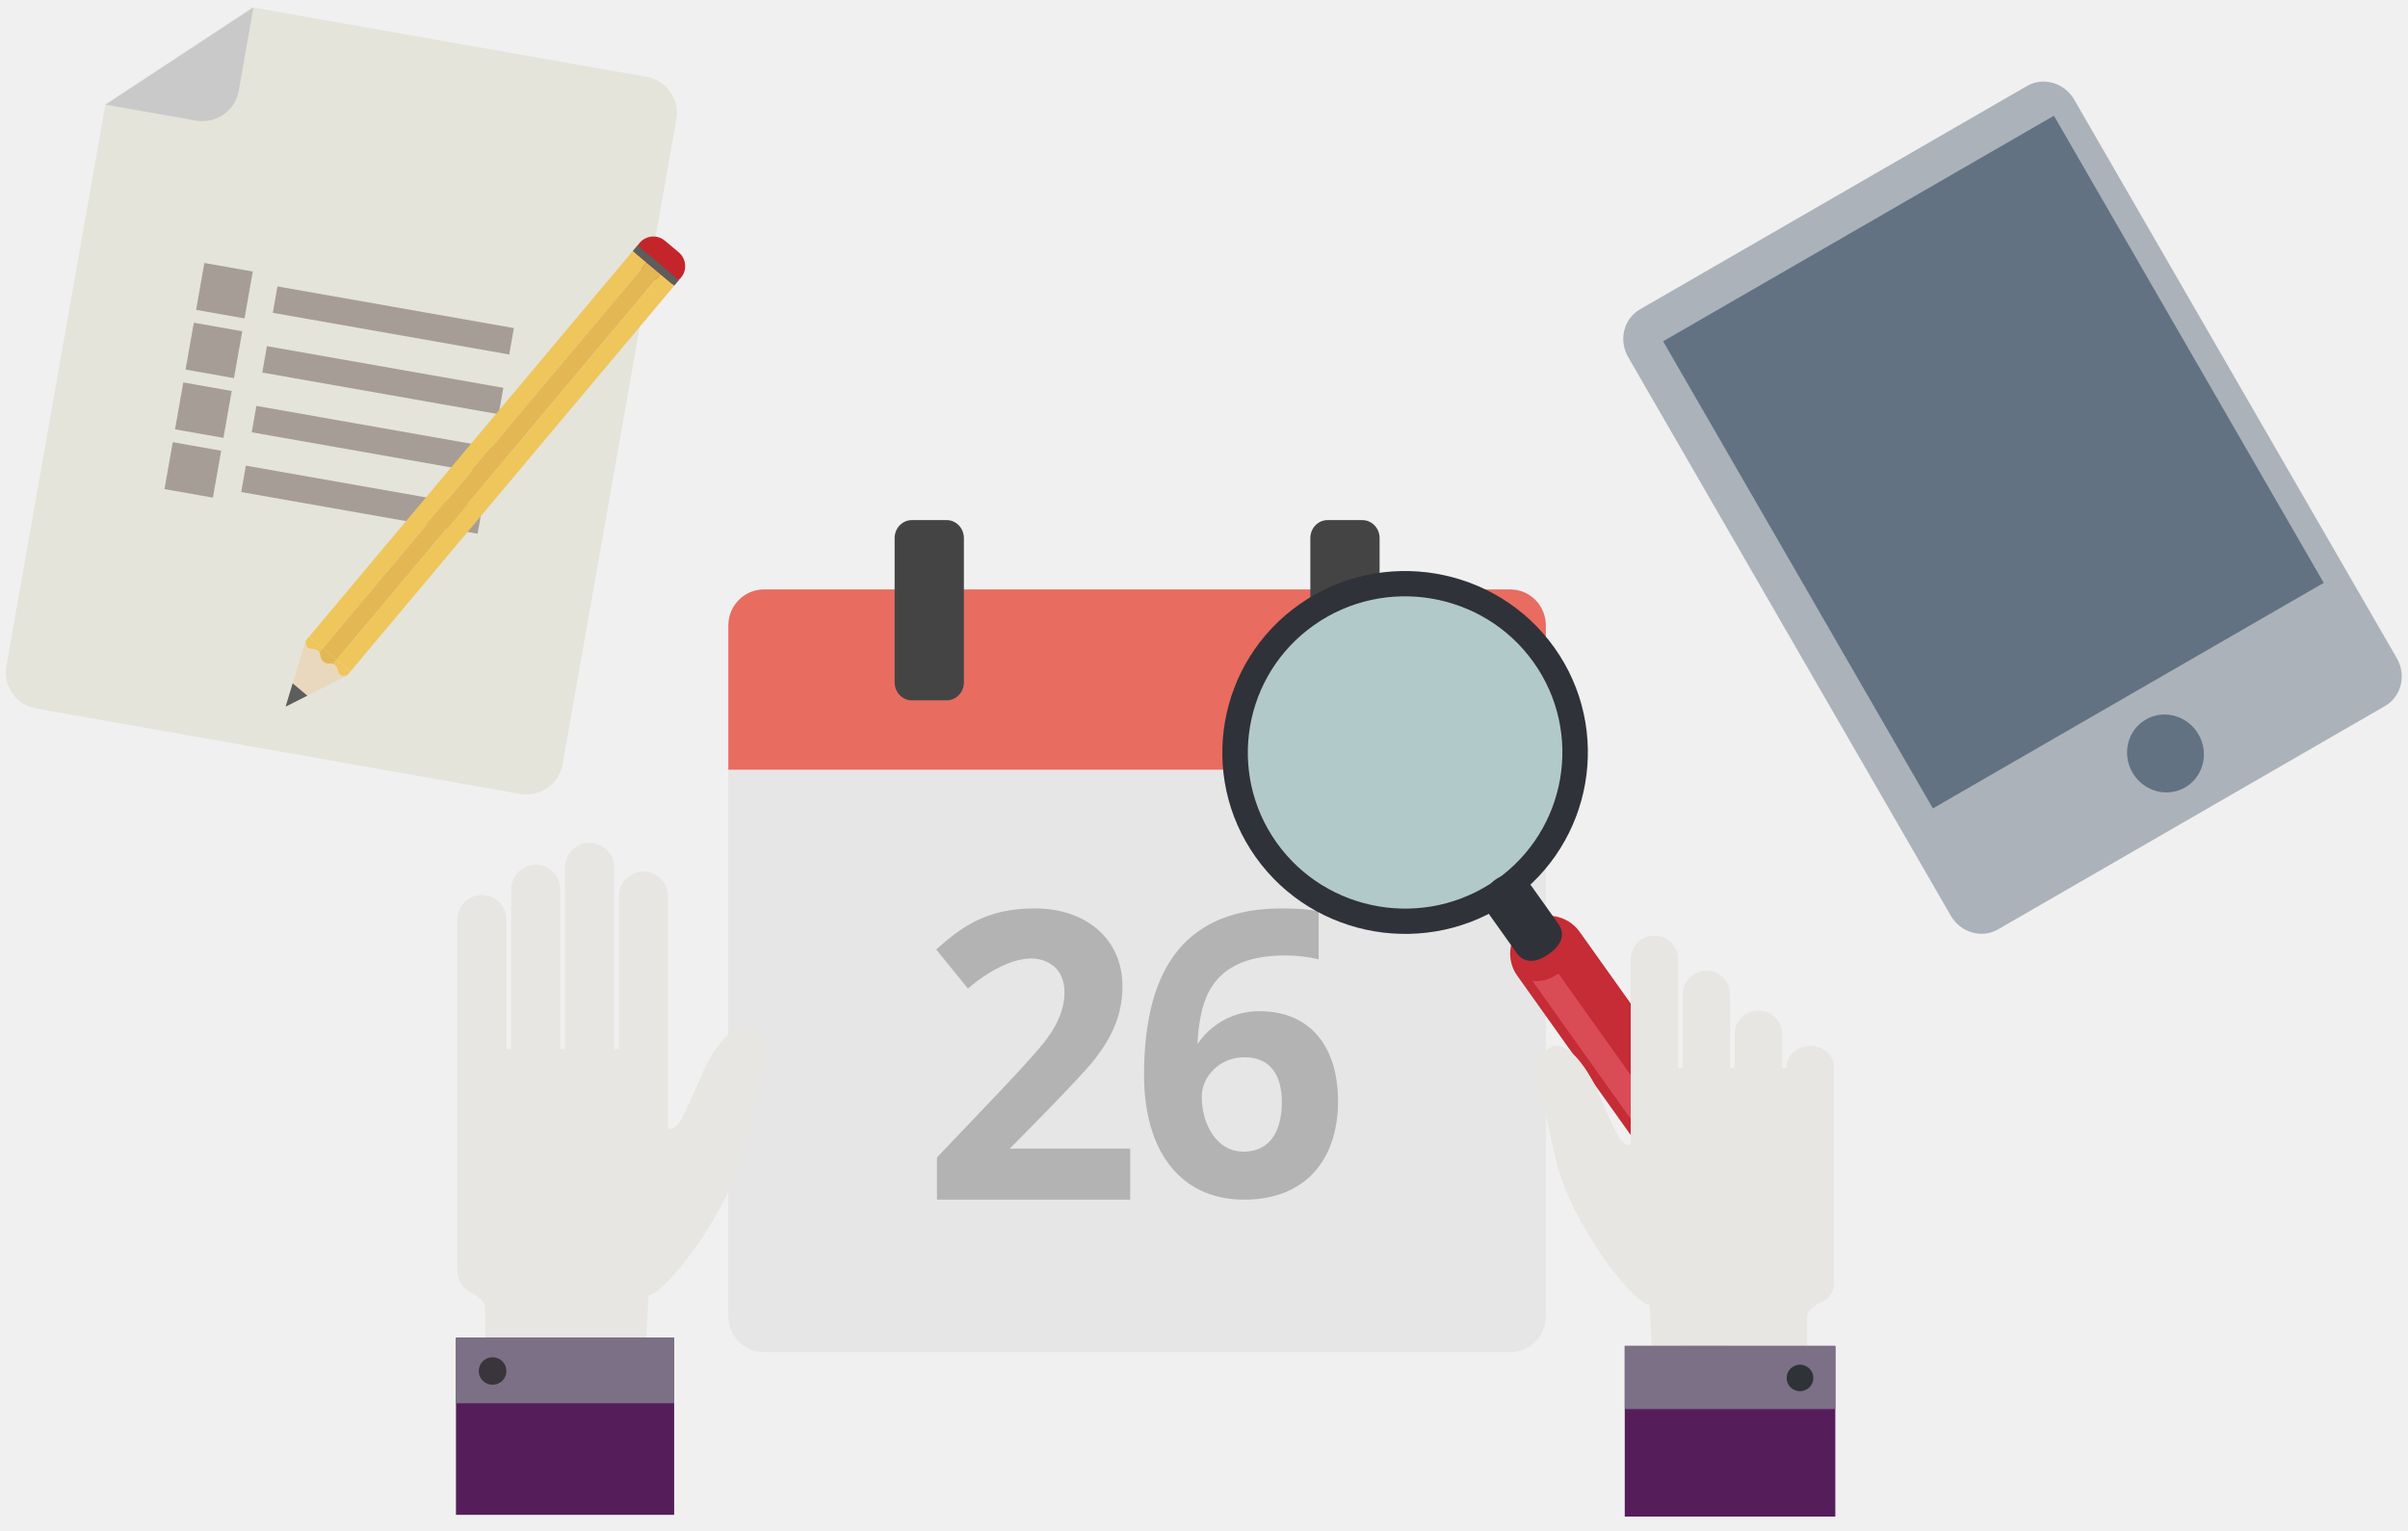
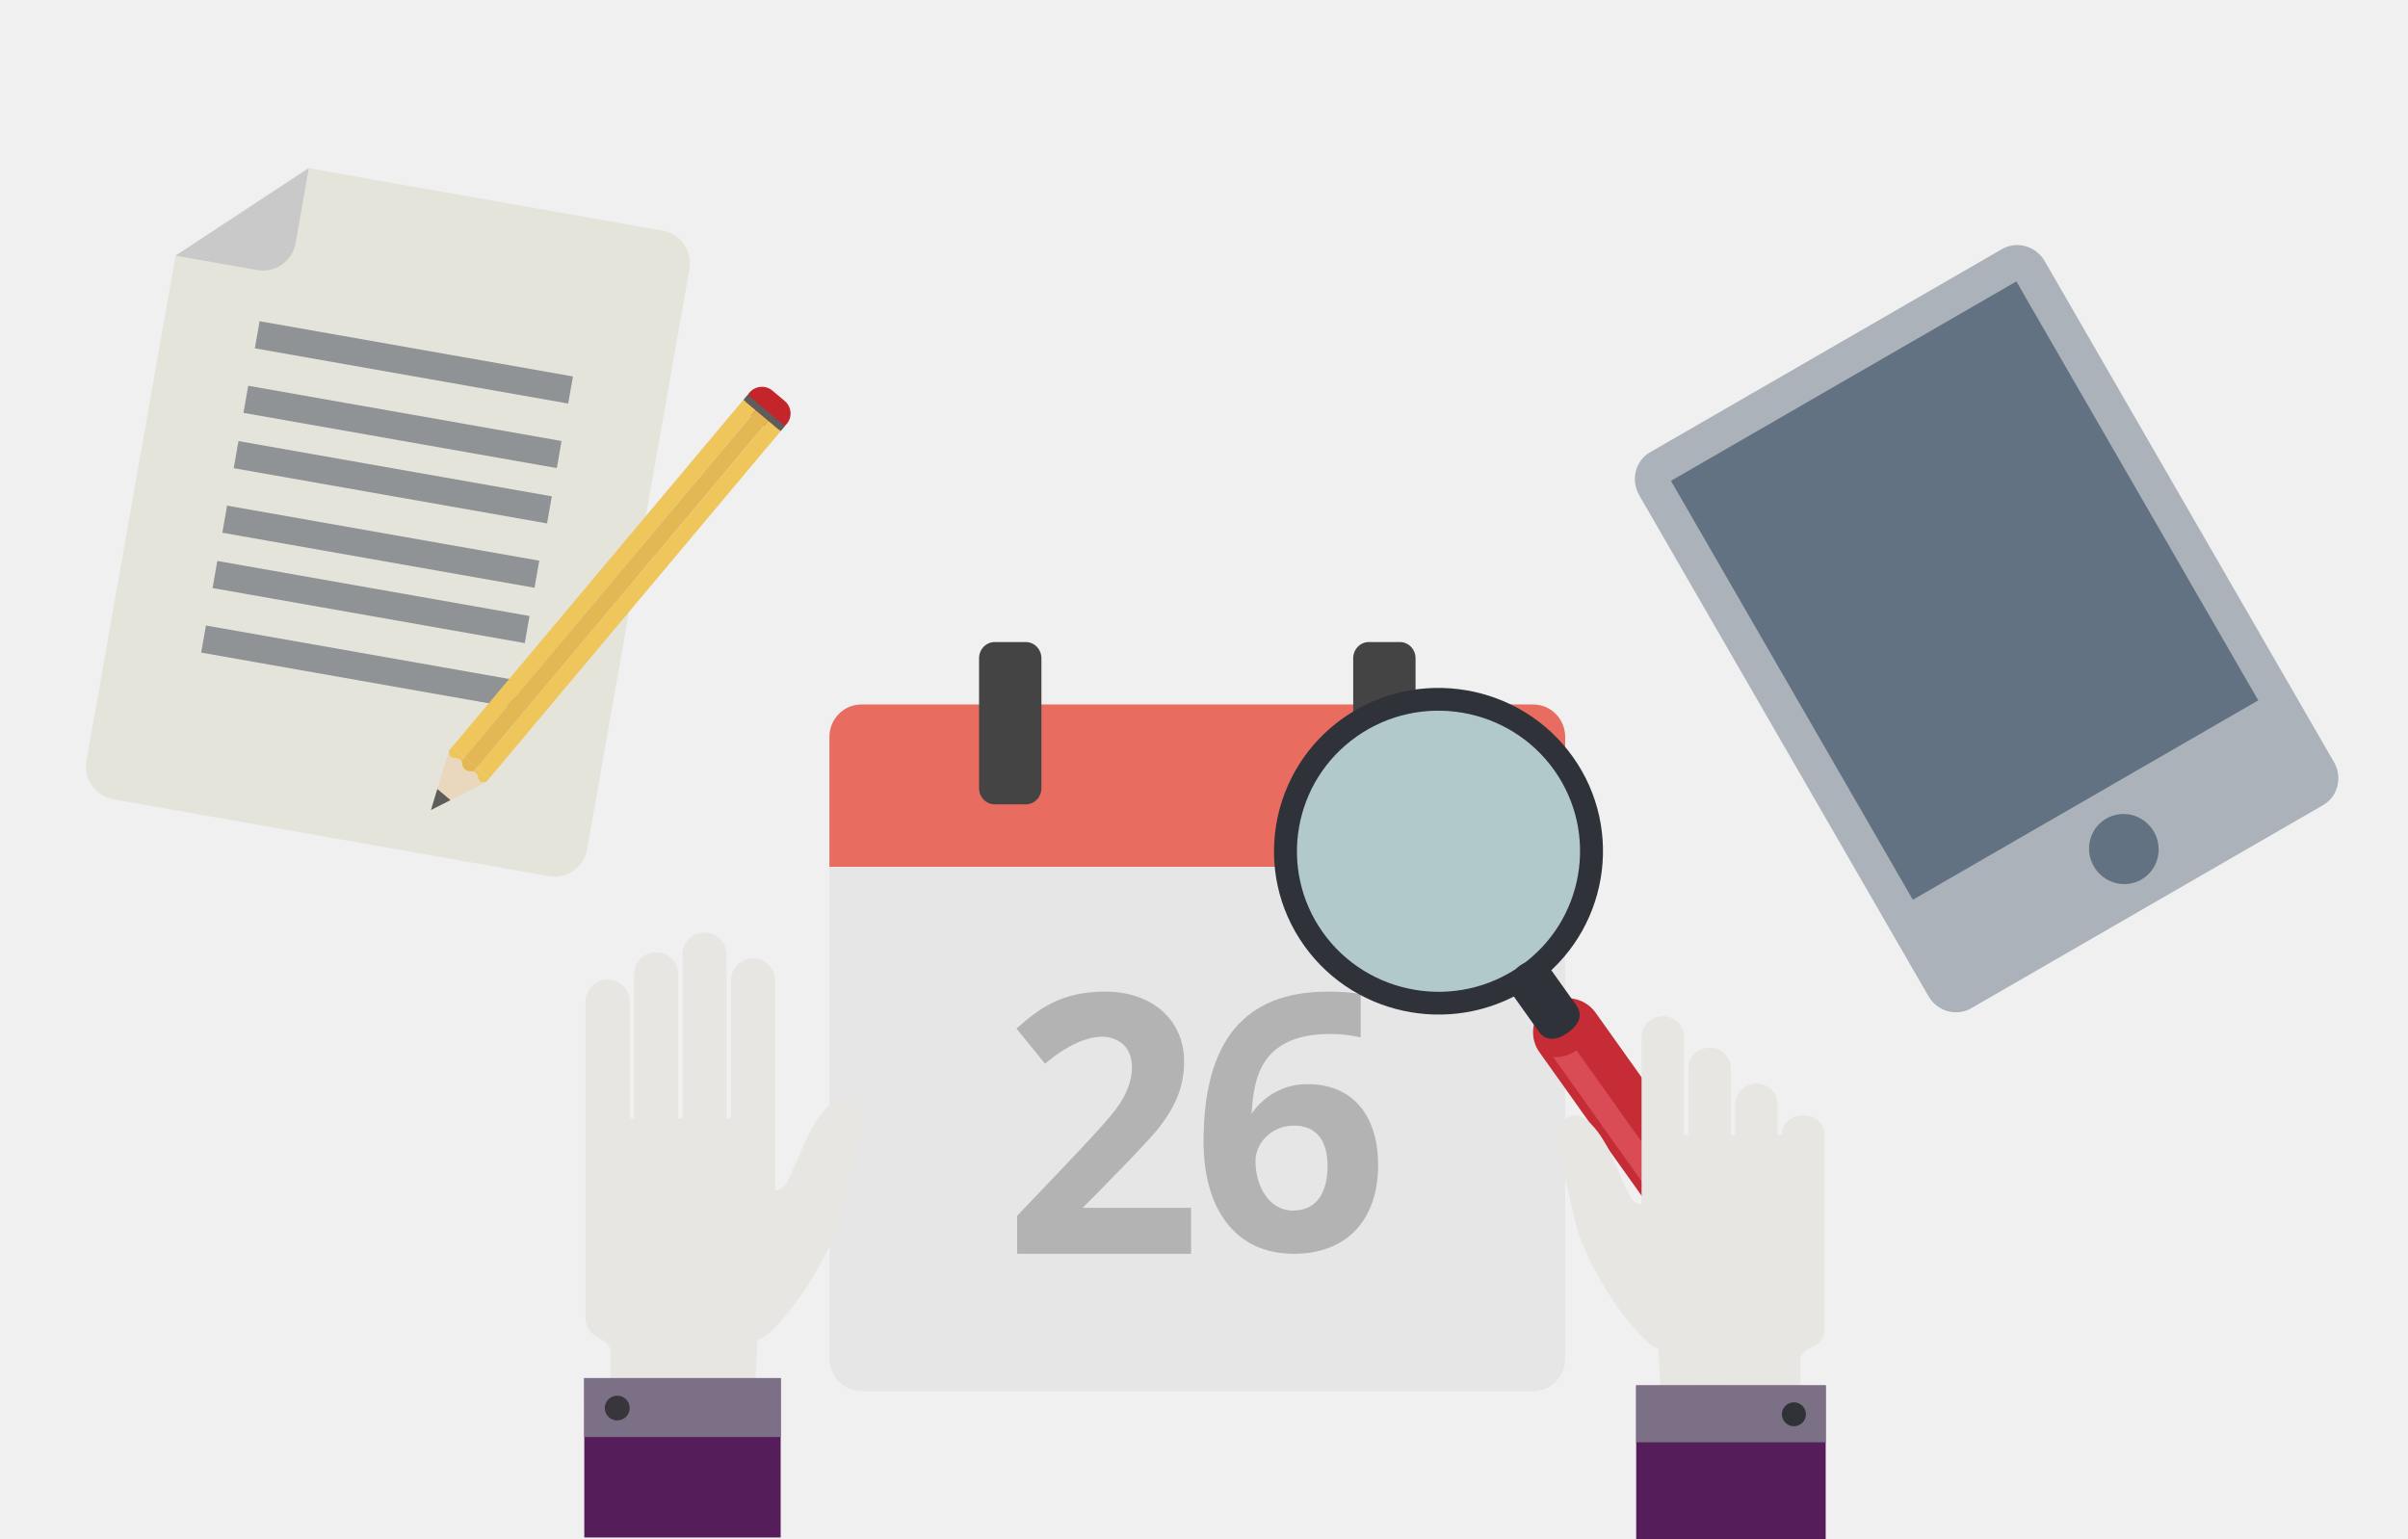
- <svg xmlns="http://www.w3.org/2000/svg" xmlns:xlink="http://www.w3.org/1999/xlink" width="162px" height="103px" viewBox="0 0 162 103" version="1.1">
+ <svg xmlns="http://www.w3.org/2000/svg" xmlns:xlink="http://www.w3.org/1999/xlink" width="180" height="115" viewBox="0 0 180 115">
  <defs>
-     <path d="M-1.13686838e-13,8.16 L-1.13686838e-13,46.524 C-1.13686838e-13,47.891 1.105,49 2.469,49 L35.532,49 C36.895,49 38,47.891 38,46.524 L38,2.476 C38,1.109 36.895,0 35.532,0 L8.594,0 L-1.13686838e-13,8.16 Z" id="path-1" />
+     <path id="a" d="M0 8.16v38.364A2.473 2.473 0 0 0 2.47 49h33.062A2.472 2.472 0 0 0 38 46.524V2.476A2.472 2.472 0 0 0 35.532 0H8.594L0 8.16z" />
  </defs>
-   <g id="Page-1" stroke="none" stroke-width="1" fill="none" fill-rule="evenodd">
-     <g id="2" transform="translate(0, -1)">
-       <g id="Group" transform="translate(48, 36)" fill-rule="nonzero">
-         <path d="M1,53.55 C1,54.903 2.07,56 3.391,56 L53.609,56 C54.929,56 56,54.903 56,53.55 L56,16.8 L1,16.8 L1,53.55 Z" id="Shape" fill="#E6E6E6" />
-         <path d="M53.609,4.667 L3.39,4.667 C2.07,4.667 0.999,5.753 0.999,7.093 L0.999,16.8 L55.999,16.8 L55.999,7.093 C55.999,5.753 54.929,4.667 53.608,4.667 L53.609,4.667 Z" id="Shape" fill="#E86C60" />
-         <path d="M12.186,10.92 L12.186,1.213 C12.186,0.543 12.708,0 13.352,0 L15.682,0 C16.326,0 16.847,0.543 16.847,1.213 L16.847,10.92 C16.847,11.59 16.326,12.133 15.682,12.133 L13.352,12.133 C12.708,12.133 12.186,11.59 12.186,10.92 Z M40.153,10.92 L40.153,1.213 C40.153,0.543 40.674,0 41.318,0 L43.648,0 C44.292,0 44.814,0.543 44.814,1.213 L44.814,10.92 C44.814,11.59 44.292,12.133 43.648,12.133 L41.318,12.133 C40.674,12.133 40.153,11.59 40.153,10.92 Z" id="Shape" fill="#444444" />
-         <path d="M28.034,45.733 L15.034,45.733 L15.034,42.892 C18.488,39.264 21.438,36.234 22.412,34.929 C24.064,32.714 23.769,30.829 22.99,30.111 C21.452,28.695 18.886,30.007 17.12,31.526 L14.983,28.896 C16.66,27.411 18.317,26.133 21.623,26.133 C25.065,26.133 27.513,28.196 27.513,31.367 C27.513,33.283 26.818,34.77 25.662,36.27 C24.674,37.551 19.932,42.297 19.932,42.297 L28.034,42.297 L28.034,45.733 Z M28.966,37.352 C28.966,33.569 29.74,30.753 31.286,28.905 C32.834,27.057 35.15,26.133 38.236,26.133 C39.29,26.133 40.116,26.199 40.714,26.329 L40.714,29.559 C39.985,29.387 39.238,29.3 38.489,29.298 C36.346,29.298 34.309,29.826 33.304,31.782 C32.882,32.602 32.634,33.765 32.558,35.273 C32.559,35.273 33.861,33.05 36.731,33.05 C40.221,33.05 42.017,35.525 42.017,39.104 C42.017,43.122 39.74,45.734 35.719,45.734 C31.222,45.734 28.966,42.223 28.966,37.352 Z M35.643,42.504 C37.479,42.504 38.236,41.079 38.236,39.156 C38.236,37.362 37.462,36.149 35.719,36.149 C34.055,36.149 32.849,37.449 32.849,38.803 C32.849,40.67 33.864,42.503 35.643,42.503 L35.643,42.504 Z" id="Shape" fill="#B3B3B3" />
-       </g>
-       <path d="M103.52,45.446 C107.164,50.564 105.94,57.646 100.786,61.264 C95.632,64.882 88.5,63.666 84.857,58.548 C81.213,53.43 82.439,46.348 87.592,42.73 C92.746,39.112 99.877,40.328 103.52,45.446 Z" id="Shape" fill="#B1CAC9" fill-rule="nonzero" />
-       <path d="M114.424,79.586 C113.263,80.401 111.662,80.128 110.837,78.974 L102.068,66.655 C101.674,66.102 101.518,65.415 101.634,64.746 C101.749,64.077 102.128,63.483 102.684,63.094 C103.845,62.279 105.445,62.553 106.27,63.706 L115.04,76.024 C115.434,76.577 115.59,77.264 115.475,77.933 C115.359,78.602 114.981,79.197 114.424,79.586" id="Shape" fill="#C52C35" fill-rule="nonzero" />
-       <path d="M88.419,43.056 C83.653,46.402 82.517,52.975 85.885,57.707 C89.254,62.44 95.873,63.568 100.64,60.223 C105.406,56.877 106.542,50.303 103.173,45.571 C99.805,40.839 93.185,39.71 88.419,43.056 M101.629,61.614 C96.091,65.5 88.4,64.19 84.484,58.69 C80.569,53.19 81.89,45.553 87.429,41.665 C92.967,37.777 100.659,39.088 104.574,44.587 C108.489,50.087 107.168,57.725 101.629,61.614" id="Shape" fill="#2F3238" fill-rule="nonzero" />
-       <path d="M104.19,65.21 C103.416,65.752 102.58,65.9 102.033,65.131 L100.205,62.563 C99.942,62.194 99.838,61.736 99.915,61.29 C99.992,60.844 100.244,60.447 100.615,60.188 C101.389,59.645 102.456,59.827 103.006,60.596 L104.835,63.165 C105.381,63.933 104.963,64.666 104.189,65.209" id="Shape" fill="#2F3238" fill-rule="nonzero" />
-       <path d="M103.093,67.01 L111.369,78.635 C111.644,79.02 112.177,79.111 112.564,78.839 C112.75,78.71 112.876,78.511 112.914,78.288 C112.953,78.065 112.9,77.836 112.769,77.652 L104.849,66.526 C104.192,66.969 103.573,67.087 103.093,67.009" id="Shape" fill="#D94C56" fill-rule="nonzero" />
-       <path d="M121.788,71.386 C122.668,71.386 123.38,72.003 123.38,72.765 L123.38,87.429 C123.38,88.19 122.669,88.807 121.788,88.807 C120.91,88.807 120.197,88.19 120.197,87.429 L120.197,72.765 C120.197,72.003 120.91,71.386 121.788,71.386 M118.294,69.01 C119.173,69.01 119.886,69.716 119.886,70.59 L119.886,89.603 C119.886,90.477 119.173,91.183 118.294,91.183 C117.414,91.183 116.701,90.477 116.701,89.603 L116.701,70.59 C116.701,69.716 117.414,69.01 118.294,69.01 M114.798,66.326 C115.677,66.326 116.39,67.036 116.39,67.907 L116.39,90.696 C116.39,91.569 115.677,92.276 114.798,92.276 C113.918,92.276 113.206,91.569 113.206,90.696 L113.206,67.907 C113.206,67.035 113.919,66.326 114.798,66.326 M111.301,63.965 C112.181,63.965 112.894,64.675 112.894,65.547 L112.894,80.75 C112.894,81.624 112.181,82.332 111.301,82.332 C110.421,82.332 109.709,81.624 109.709,80.75 L109.709,65.547 C109.709,64.674 110.422,63.965 111.301,63.965" id="Shape" fill="#E7E6E2" fill-rule="nonzero" />
-       <path d="M121.578,91.578 L121.578,89.614 C121.578,89.077 122.521,88.629 122.521,88.629 L120.559,72.856 L111.302,72.856 L109.709,78.036 C109.709,78.036 109.319,78.154 108.929,77.56 C108.539,76.963 107.37,74.166 107.37,74.166 C107.37,74.166 105.813,70.863 104.372,71.458 C102.935,72.053 103.594,74.225 103.594,74.225 C103.594,74.225 104.328,77.651 104.734,79.285 C105.246,81.351 106.442,83.452 107.431,85.002 C108.42,86.548 110.308,88.807 110.968,88.807 L111.118,91.577 L121.578,91.577 L121.578,91.578 Z" id="Shape" fill="#E7E6E2" fill-rule="nonzero" />
-       <polygon id="Shape" fill="#561D5B" fill-rule="nonzero" points="109.307 103.062 123.472 103.062 123.472 91.578 109.307 91.578" />
-       <polygon id="Shape" fill="#7C7086" fill-rule="nonzero" points="109.307 95.826 123.472 95.826 123.472 91.578 109.307 91.578" />
-       <path d="M121.995,93.733 C121.994,93.495 121.899,93.267 121.73,93.1 C121.561,92.932 121.333,92.838 121.095,92.839 C120.599,92.839 120.197,93.239 120.197,93.733 C120.197,94.225 120.599,94.626 121.095,94.626 C121.592,94.626 121.995,94.226 121.995,93.733" id="Shape" fill="#2F3237" fill-rule="nonzero" />
-       <g id="dokumenter/-ark" transform="translate(22.96573, 27.42711) rotate(10) translate(-22.96573, -27.42711) translate(3.965728, 2.927105)">
-         <g id="farger/-ark/-lys-grå">
-           <g id="Clipped">
-             <mask id="mask-2" fill="white">
-               <use xlink:href="#path-1" />
-             </mask>
-             <use id="path-1" fill="#E4E4DB" xlink:href="#path-1" />
-           </g>
-         </g>
-         <path d="M8.672,0 L8.672,5.687 C8.672,7.056 7.556,8.165 6.18,8.165 L4.54747351e-13,8.165 L8.672,0 Z" id="Fill-59" fill="#C9C9C9" fill-rule="nonzero" />
-         <g id="⚙️/-dokumenter/-innhold/-oppgaver" transform="translate(8.407407, 17)" fill="#A59D96" fill-rule="nonzero">
-           <g id="Group" transform="translate(0, 0.1)">
-             <polygon id="Fill-118" points="5.117 2.907 21.267 2.907 21.267 1.103 5.117 1.103" />
-             <polygon id="Fill-119" points="5.117 6.989 21.267 6.989 21.267 5.185 5.117 5.185" />
-             <polygon id="Fill-120" points="5.117 11.071 21.267 11.071 21.267 9.268 5.117 9.268" />
-             <polygon id="Fill-121" points="5.117 15.154 21.267 15.154 21.267 13.35 5.117 13.35" />
-             <path d="M3.308,0.403 L2.607,0.403 L0.7,0.403 L0,0.403 L0,1.103 L0,2.908 L0,3.608 L0.7,3.608 L2.607,3.608 L3.308,3.608 L3.308,2.908 L3.308,1.103 L3.308,0.403 Z M0.7,2.908 L2.607,2.908 L2.607,1.103 L0.7,1.103 L0.7,2.908 Z" id="Fill-122" />
-             <path d="M3.308,4.485 L2.607,4.485 L0.7,4.485 L0,4.485 L0,5.185 L0,6.989 L0,7.689 L0.7,7.689 L2.607,7.689 L3.308,7.689 L3.308,6.989 L3.308,5.185 L3.308,4.485 Z M0.7,6.989 L2.607,6.989 L2.607,5.185 L0.7,5.185 L0.7,6.989 Z" id="Fill-123" />
-             <path d="M3.308,8.567 L2.607,8.567 L0.7,8.567 L0,8.567 L0,9.267 L0,11.071 L0,11.771 L0.7,11.771 L2.607,11.771 L3.308,11.771 L3.308,11.071 L3.308,9.267 L3.308,8.567 Z M0.7,11.071 L2.607,11.071 L2.607,9.267 L0.7,9.267 L0.7,11.071 Z" id="Fill-124" />
-             <path d="M3.308,12.65 L2.607,12.65 L0.7,12.65 L0,12.65 L0,13.35 L0,15.154 L0,15.854 L0.7,15.854 L2.607,15.854 L3.308,15.854 L3.308,15.154 L3.308,13.35 L3.308,12.65 Z M0.7,15.154 L2.607,15.154 L2.607,13.35 L0.7,13.35 L0.7,15.154 Z" id="Fill-125" />
-           </g>
-         </g>
-       </g>
-       <g id="Group" transform="translate(30, 57)" fill-rule="nonzero">
-         <path d="M2.42,4.234 C1.508,4.234 0.77,4.968 0.77,5.873 L0.77,29.515 C0.77,30.42 1.508,31.155 2.42,31.155 C3.33,31.155 4.07,30.42 4.07,29.515 L4.07,5.873 C4.07,4.968 3.33,4.233 2.42,4.233 M6.042,2.198 C5.132,2.198 4.392,2.931 4.392,3.838 L4.392,27.477 C4.392,28.383 5.132,29.117 6.042,29.117 C6.954,29.117 7.692,28.383 7.692,27.477 L7.692,3.837 C7.692,2.931 6.954,2.198 6.042,2.198 M9.666,0.716 C8.755,0.716 8.015,1.452 8.015,2.357 L8.015,25.997 C8.015,26.904 8.755,27.637 9.665,27.637 C10.577,27.637 11.315,26.904 11.315,25.997 L11.315,2.357 C11.315,1.452 10.577,0.716 9.665,0.716 M13.289,2.653 C12.378,2.653 11.639,3.389 11.639,4.293 L11.639,21.373 C11.639,22.279 12.378,23.013 13.289,23.013 C14.201,23.013 14.939,22.279 14.939,21.373 L14.939,4.293 C14.939,3.389 14.201,2.653 13.289,2.653" id="Shape" fill="#E7E6E2" />
-         <path d="M2.638,34.03 L2.638,31.992 C2.638,31.434 1.662,30.97 1.662,30.97 L3.694,14.607 L13.289,14.607 L14.939,19.98 C14.939,19.98 15.343,20.103 15.748,19.487 C16.151,18.867 17.364,15.965 17.364,15.965 C17.364,15.965 18.977,12.539 20.47,13.155 C21.96,13.773 21.277,16.026 21.277,16.026 C21.277,16.026 20.517,19.581 20.095,21.276 C19.565,23.419 18.325,25.599 17.301,27.207 C16.276,28.811 14.319,31.155 13.635,31.155 L13.479,34.029 L2.639,34.029 L2.638,34.03 Z" id="Shape" fill="#E7E6E2" />
-         <polygon id="Shape" fill="#561D5B" points="0.675 45.943 15.356 45.943 15.356 34.029 0.676 34.029" />
-         <polygon id="Shape" fill="#7C7086" points="0.675 38.435 15.356 38.435 15.356 34.029 0.676 34.029" />
-         <path d="M2.206,36.265 C2.207,36.018 2.306,35.782 2.481,35.608 C2.655,35.434 2.892,35.337 3.139,35.338 C3.653,35.338 4.069,35.753 4.069,36.265 C4.067,36.777 3.651,37.192 3.139,37.192 C2.892,37.193 2.655,37.096 2.481,36.922 C2.306,36.748 2.207,36.512 2.206,36.265" id="Shape" fill="#38363A" />
-       </g>
-       <g id="Group" transform="translate(109, 6)" fill-rule="nonzero">
-         <path d="M51.458,42.511 L25.418,57.545 C24.323,58.178 22.9,57.765 22.241,56.623 L0.538,19.033 C-0.121,17.892 0.233,16.453 1.328,15.82 L27.368,0.786 C28.464,0.153 29.888,0.566 30.546,1.708 L52.249,39.298 C52.908,40.44 52.554,41.878 51.458,42.511" id="Shape" fill="#ABB2BA" />
-         <path d="M21.037,49.405 L47.33,34.225 L29.18,2.788 L2.887,17.968 L21.037,49.405 Z M38.907,44.422 C39.636,45.685 39.231,47.284 38.004,47.992 C36.776,48.702 35.19,48.252 34.461,46.989 C33.732,45.727 34.136,44.129 35.364,43.42 C36.591,42.711 38.178,43.16 38.907,44.422 Z" id="Shape" fill="#627282" />
-       </g>
-       <g id="Group" transform="translate(19, 16)" fill-rule="nonzero">
-         <path d="M25.081,3.852 L24.165,3.082 C23.65,2.653 23.579,1.887 24.008,1.371 L24.028,1.347 C24.236,1.101 24.534,0.948 24.855,0.921 C25.176,0.894 25.495,0.997 25.741,1.205 L26.657,1.974 C27.174,2.407 27.244,3.174 26.814,3.686 L26.794,3.709 C26.36,4.221 25.594,4.285 25.081,3.852" id="Shape" fill="#C4252A" />
-         <polygon id="Shape" fill="#E9D8BD" points="1.559 28.124 0.215 32.556 4.346 30.463 3.218 28.864" />
-         <polygon id="Shape" fill="#EEC65C" points="23.57 1.89 1.794 27.846 2.722 28.626 24.5 2.67" />
-         <polygon id="Shape" fill="#E3B854" points="24.5 2.67 2.72 28.625 3.65 29.405 25.428 3.45" />
-         <path d="M25.429,3.45 L3.65,29.404 L4.58,30.184 L26.358,4.229 L25.429,3.45 Z M1.697,28.575 C1.873,28.722 2.175,28.6 2.408,28.796 C2.442,28.825 2.471,28.86 2.492,28.899 L2.722,28.625 L1.792,27.845 L1.579,28.1 C1.579,28.1 1.522,28.428 1.697,28.575 Z" id="Shape" fill="#EEC65C" />
-         <path d="M2.492,28.898 C2.596,29.084 2.511,29.317 2.758,29.525 C3.006,29.732 3.221,29.608 3.421,29.678 L3.651,29.404 L2.721,28.624 L2.492,28.898 Z" id="Shape" fill="#E3B854" />
-         <path d="M3.421,29.678 C3.463,29.692 3.502,29.714 3.536,29.743 C3.769,29.939 3.702,30.257 3.878,30.404 C4.053,30.551 4.365,30.439 4.365,30.439 L4.58,30.184 L3.65,29.404 L3.421,29.678 Z" id="Shape" fill="#EEC65C" />
-         <path d="M0.215,32.556 L1.676,31.816 L0.69,30.988 L0.215,32.556 Z M23.886,1.515 L23.571,1.891 L26.358,4.23 L26.674,3.854 L23.886,1.515 Z" id="Shape" fill="#5D5D5B" />
-       </g>
+   <g fill="none" fill-rule="evenodd">
+     <g fill-rule="nonzero">
+       <path fill="#E6E6E6" d="M62 101.55c0 1.353 1.07 2.45 2.391 2.45h50.218c1.32 0 2.391-1.097 2.391-2.45V64.8H62v36.75z" />
+       <path fill="#E86C60" d="M114.609 52.667H64.39c-1.32 0-2.391 1.086-2.391 2.426V64.8h55v-9.707c0-1.34-1.07-2.426-2.391-2.426z" />
+       <path fill="#444" d="M73.186 58.92v-9.707c0-.67.522-1.213 1.166-1.213h2.33c.644 0 1.165.543 1.165 1.213v9.707c0 .67-.521 1.213-1.165 1.213h-2.33c-.644 0-1.166-.543-1.166-1.213zM101.153 58.92v-9.707c0-.67.521-1.213 1.165-1.213h2.33c.644 0 1.166.543 1.166 1.213v9.707c0 .67-.522 1.213-1.166 1.213h-2.33c-.644 0-1.165-.543-1.165-1.213z" />
+       <path fill="#B3B3B3" d="M89.034 93.733h-13v-2.841c3.454-3.628 6.404-6.658 7.378-7.963 1.652-2.215 1.357-4.1.578-4.818-1.538-1.416-4.104-.104-5.87 1.415l-2.137-2.63c1.677-1.485 3.334-2.763 6.64-2.763 3.442 0 5.89 2.063 5.89 5.234 0 1.916-.695 3.403-1.851 4.903-.988 1.281-5.73 6.027-5.73 6.027h8.102v3.436zM89.966 85.352c0-3.783.774-6.599 2.32-8.447 1.548-1.848 3.864-2.772 6.95-2.772 1.054 0 1.88.066 2.478.196v3.23a9.81 9.81 0 0 0-2.225-.261c-2.143 0-4.18.528-5.185 2.484-.422.82-.67 1.983-.746 3.491.001 0 1.303-2.223 4.173-2.223 3.49 0 5.286 2.475 5.286 6.054 0 4.018-2.277 6.63-6.298 6.63-4.497 0-6.753-3.511-6.753-8.382zm6.677 5.152c1.836 0 2.593-1.425 2.593-3.348 0-1.794-.774-3.007-2.517-3.007-1.664 0-2.87 1.3-2.87 2.654 0 1.867 1.015 3.7 2.794 3.7z" />
+     </g>
+     <path fill="#B1CAC9" d="M116.52 57.446c3.644 5.118 2.42 12.2-2.734 15.818-5.154 3.618-12.286 2.402-15.929-2.716-3.644-5.118-2.418-12.2 2.735-15.818 5.154-3.618 12.285-2.402 15.928 2.716z" />
+     <path fill="#C52C35" d="M127.424 91.586a2.585 2.585 0 0 1-3.587-.612l-8.769-12.319a2.544 2.544 0 0 1 .616-3.561 2.584 2.584 0 0 1 3.586.612l8.77 12.318a2.544 2.544 0 0 1-.616 3.562" />
+     <path fill="#2F3238" d="M101.419 55.056c-4.766 3.346-5.902 9.919-2.534 14.651 3.369 4.733 9.988 5.861 14.755 2.516 4.766-3.346 5.902-9.92 2.533-14.652-3.368-4.732-9.988-5.861-14.754-2.515m13.21 18.558C109.091 77.5 101.4 76.19 97.484 70.69c-3.915-5.5-2.594-13.137 2.945-17.025 5.538-3.888 13.23-2.577 17.145 2.922 3.915 5.5 2.594 13.138-2.945 17.027" />
+     <path fill="#2F3238" d="M117.19 77.21c-.774.542-1.61.69-2.157-.079l-1.828-2.568a1.696 1.696 0 0 1 .41-2.375 1.723 1.723 0 0 1 2.391.408l1.829 2.569c.546.768.128 1.501-.646 2.044" />
+     <path fill="#D94C56" d="M116.093 79.01l8.276 11.625a.86.86 0 0 0 1.195.204.847.847 0 0 0 .205-1.187l-7.92-11.126c-.657.443-1.276.561-1.756.483" />
+     <path fill="#E7E6E2" d="M134.788 83.386c.88 0 1.592.617 1.592 1.379v14.664c0 .761-.711 1.378-1.592 1.378-.878 0-1.591-.617-1.591-1.378V84.765c0-.762.713-1.379 1.591-1.379M131.294 81.01c.879 0 1.592.706 1.592 1.58v19.013c0 .874-.713 1.58-1.592 1.58-.88 0-1.593-.706-1.593-1.58V82.59c0-.874.713-1.58 1.593-1.58M127.798 78.326c.879 0 1.592.71 1.592 1.581v22.789c0 .873-.713 1.58-1.592 1.58-.88 0-1.592-.707-1.592-1.58V79.907c0-.872.713-1.581 1.592-1.581M124.301 75.965c.88 0 1.593.71 1.593 1.582V92.75c0 .874-.713 1.582-1.593 1.582s-1.592-.708-1.592-1.582V77.547c0-.873.713-1.582 1.592-1.582" />
+     <path fill="#E7E6E2" d="M134.578 103.578v-1.964c0-.537.943-.985.943-.985l-1.962-15.773h-9.257l-1.593 5.18s-.39.118-.78-.476c-.39-.597-1.559-3.394-1.559-3.394s-1.557-3.303-2.998-2.708c-1.437.595-.778 2.767-.778 2.767s.734 3.426 1.14 5.06c.512 2.066 1.708 4.167 2.697 5.717.989 1.546 2.877 3.805 3.537 3.805l.15 2.77h10.46z" />
+     <path fill="#561D5B" d="M122.307 115.062h14.165v-11.484h-14.165z" />
+     <path fill="#7C7086" d="M122.307 107.826h14.165v-4.248h-14.165z" />
+     <path fill="#2F3237" d="M134.995 105.733a.897.897 0 0 0-.9-.894c-.496 0-.898.4-.898.894 0 .492.402.893.898.893.497 0 .9-.4.9-.893" />
+     <g>
+       <path fill="#E7E6E2" d="M45.42 73.234c-.912 0-1.65.734-1.65 1.639v23.642c0 .905.738 1.64 1.65 1.64.91 0 1.65-.735 1.65-1.64V74.873c0-.905-.74-1.64-1.65-1.64M49.042 71.198c-.91 0-1.65.733-1.65 1.64v23.639c0 .906.74 1.64 1.65 1.64.912 0 1.65-.734 1.65-1.64v-23.64c0-.906-.738-1.639-1.65-1.639M52.666 69.716c-.911 0-1.651.736-1.651 1.641v23.64c0 .907.74 1.64 1.65 1.64.912 0 1.65-.733 1.65-1.64v-23.64c0-.905-.738-1.641-1.65-1.641M56.289 71.653c-.911 0-1.65.736-1.65 1.64v17.08c0 .906.739 1.64 1.65 1.64.912 0 1.65-.734 1.65-1.64v-17.08c0-.904-.738-1.64-1.65-1.64" />
+       <path fill="#E7E6E2" d="M45.638 103.03v-2.038c0-.558-.976-1.022-.976-1.022l2.032-16.363h9.595l1.65 5.373s.404.123.809-.493c.403-.62 1.616-3.522 1.616-3.522s1.613-3.426 3.106-2.81c1.49.618.807 2.871.807 2.871s-.76 3.555-1.182 5.25c-.53 2.143-1.77 4.323-2.794 5.931-1.025 1.604-2.982 3.948-3.666 3.948l-.156 2.874h-10.84z" />
+       <path fill="#561D5B" d="M43.675 114.943h14.681v-11.914h-14.68z" />
+       <path fill="#7C7086" d="M43.675 107.435h14.681v-4.406h-14.68z" />
+       <path fill="#38363A" d="M45.206 105.265a.93.93 0 0 1 .933-.927c.514 0 .93.415.93.927a.93.93 0 0 1-.93.927.93.93 0 0 1-.933-.927" />
+     </g>
+     <g>
+       <path fill="#ABB2BA" d="M147.349 75.377c-1.107.64-2.537.235-3.194-.902l-21.621-37.45c-.657-1.137-.292-2.578.815-3.217l26.302-15.185c1.107-.64 2.537-.235 3.194.902l21.621 37.45c.657 1.137.292 2.578-.815 3.217L147.35 75.377z" />
+       <path fill="#627282" d="M142.987 67.266l25.82-14.907-18.082-31.32-25.82 14.908zM161.005 62.178c.726 1.258.31 2.859-.93 3.574-1.24.716-2.834.276-3.56-.982-.727-1.257-.31-2.857.93-3.573 1.24-.716 2.834-.277 3.56.98" />
+     </g>
+     <g transform="rotate(10 -56.01 88.65)">
+       <use fill="#E4E4DB" xlink:href="#a" />
+       <path fill="#C9C9C9" d="M8.672 0v5.687A2.485 2.485 0 0 1 6.18 8.165H0L8.672 0z" />
+       <path fill="#8F9395" d="M7.037 18.857V16.8h23.784v2.057H7.037zm0 4.2V21h23.784v2.057H7.037zm0 4.9V25.9h23.697v2.057H7.037zm0 4.2V30.1h23.697v2.057H7.037zm0 4.9V35h23.697v2.057H7.037zm0-23.1V11.9h23.784v2.057H7.037z" />
+     </g>
+     <g>
+       <path fill="#C4252A" d="M57.081 31.852l-.916-.77a1.216 1.216 0 0 1-.157-1.711l.02-.024a1.215 1.215 0 0 1 1.713-.142l.916.769c.517.433.587 1.2.157 1.712l-.02.023a1.216 1.216 0 0 1-1.713.143" />
+       <path fill="#E9D8BD" d="M33.559 56.124l-1.344 4.432 4.131-2.093-1.128-1.599z" />
+       <path fill="#EEC65C" d="M55.57 29.89L33.794 55.846l.928.78L56.5 30.67z" />
+       <path fill="#E3B854" d="M56.5 30.67L34.72 56.625l.93.78L57.428 31.45z" />
+       <path fill="#EEC65C" d="M57.429 31.45L35.65 57.404l.93.78 21.778-25.955zM33.697 56.575c.176.147.478.025.711.221a.36.36 0 0 1 .084.103l.23-.274-.93-.78-.213.255s-.057.328.118.475" />
+       <path fill="#E3B854" d="M34.492 56.898c.104.186.019.419.266.627.248.207.463.083.663.153l.23-.274-.93-.78-.229.274z" />
+       <path fill="#EEC65C" d="M35.421 57.678a.361.361 0 0 1 .115.065c.233.196.166.514.342.661.175.147.487.035.487.035l.215-.255-.93-.78-.229.274z" />
+       <path fill="#5D5D5B" d="M32.215 60.556l1.461-.74-.986-.828zM55.886 29.515l-.315.376 2.787 2.339.316-.376z" />
    </g>
  </g>
</svg>
